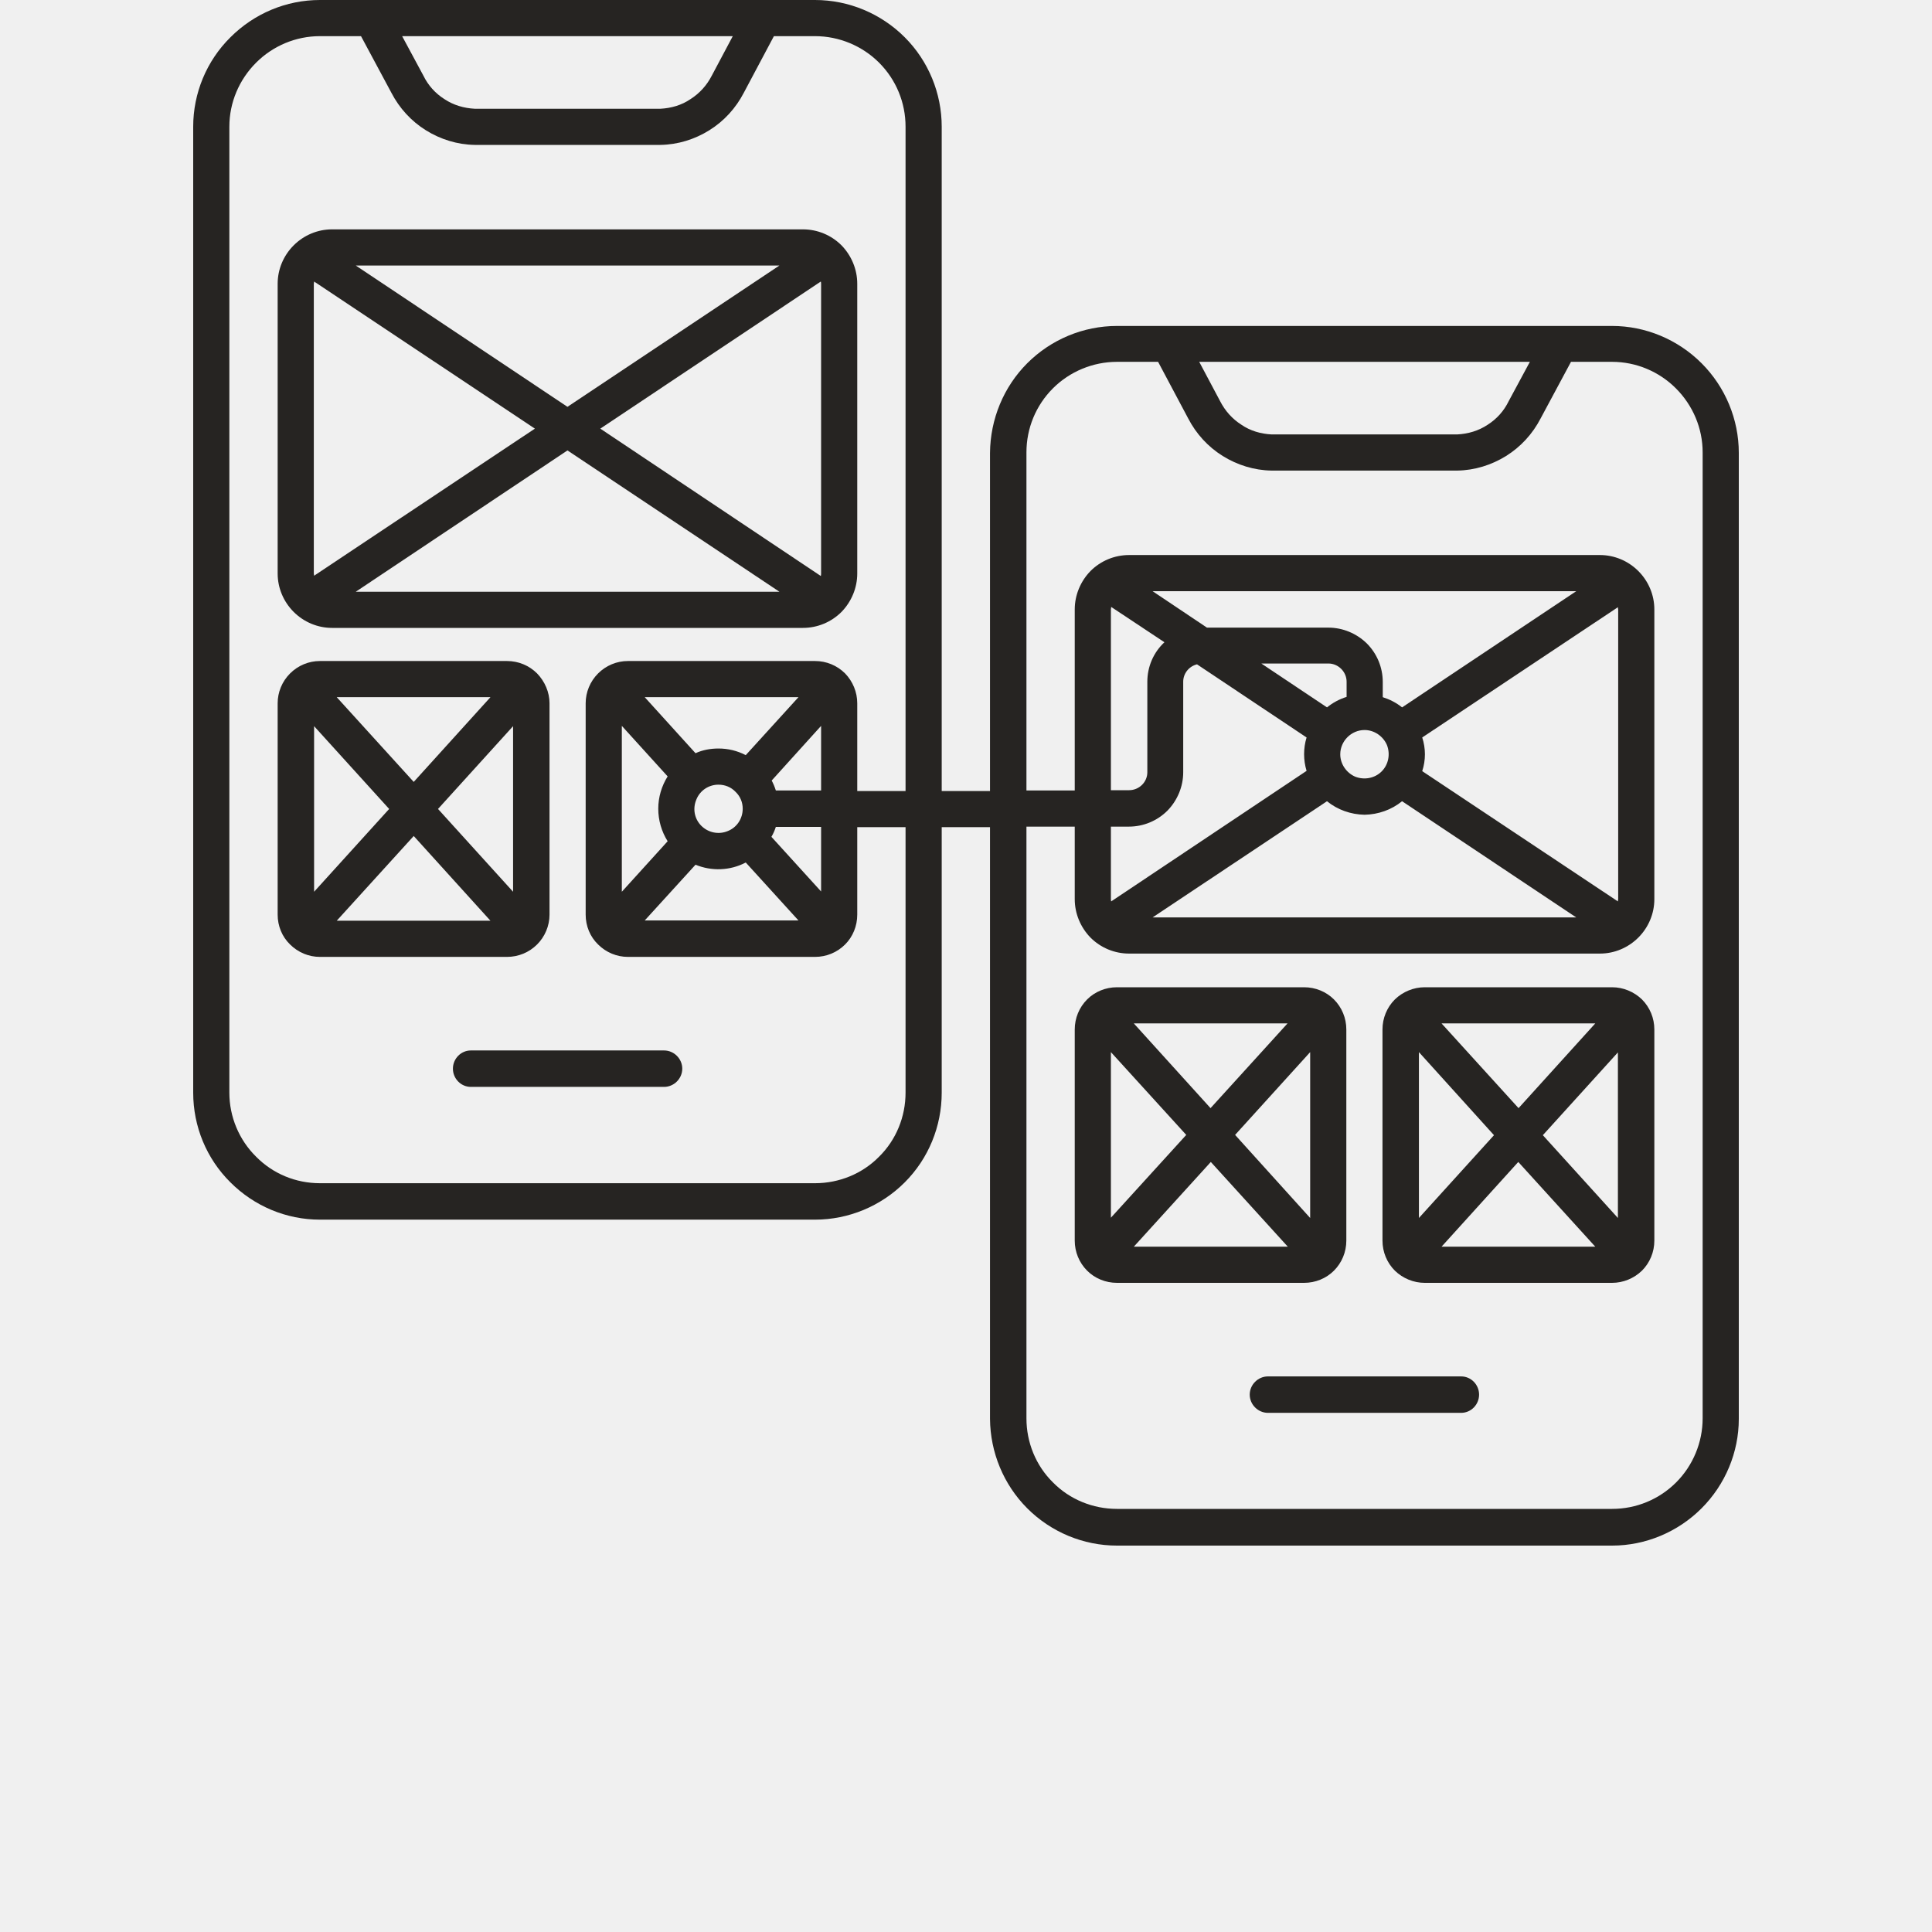
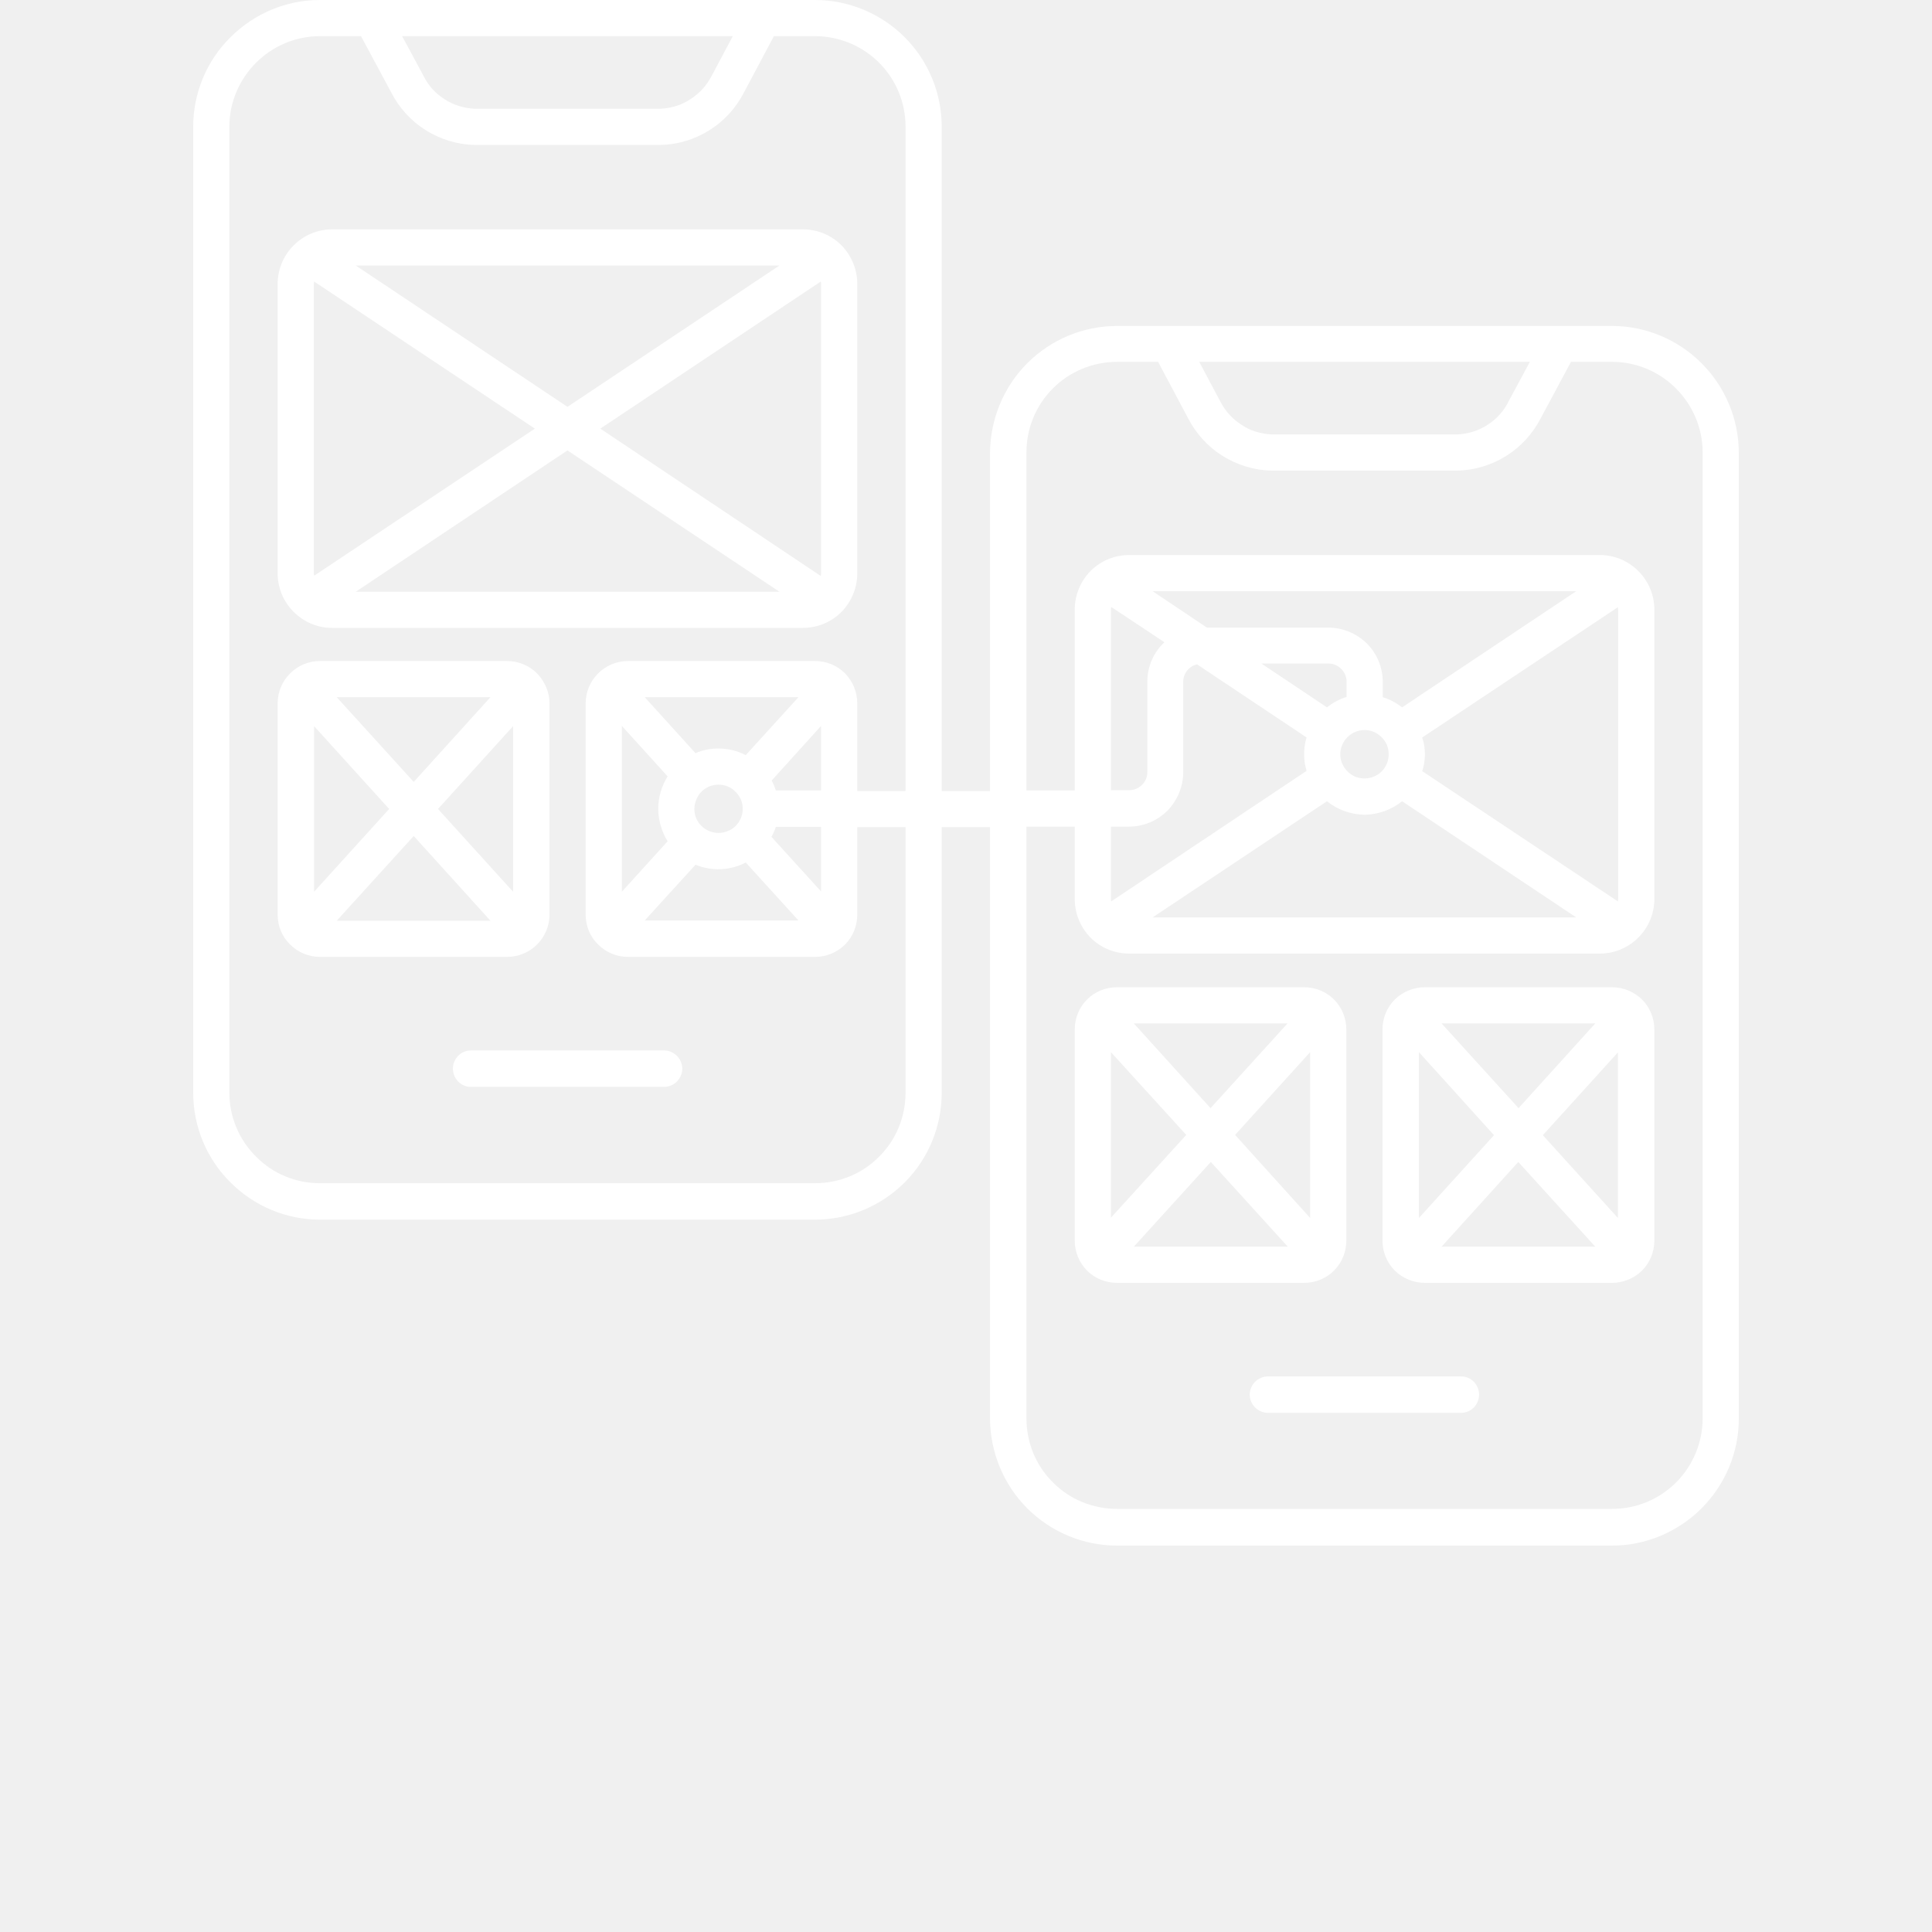
<svg xmlns="http://www.w3.org/2000/svg" width="288" height="288">
  <svg width="288" height="288" version="1.2" viewBox="0 0 700 700">
-     <path fill="#262422" d="m170.6 380.6h70c3.6 0 6.6 3 6.6 6.6 0 3.6-3 6.6-6.6 6.6h-70c-3.6 0-6.5-3-6.5-6.6 0-3.6 2.9-6.6 6.5-6.6z" class="color000 svgShape" />
-     <path fill="#262422" fill-rule="evenodd" d="M304.9 88.9c3.6 3.7 5.7 8.7 5.7 13.9v105c0 5.2-2.1 10.2-5.7 13.9-3.7 3.7-8.7 5.8-14 5.8h-170.6c-5.2 0-10.2-2.1-13.9-5.8-3.7-3.7-5.8-8.7-5.8-13.9v-105c0-5.2 2.1-10.2 5.8-13.9 3.7-3.7 8.7-5.8 13.9-5.8h170.6c5.3 0 10.3 2.1 14 5.8zm-176 7.3l76.7 51.2 76.8-51.2zm64.9 59.1l-80-53.3q0 .4-.1.8v105q.1.4.1.8zm88.6 59.1l-76.8-51.2-76.7 51.2zm15.1-111.6q0-.4-.1-.8l-79.9 53.3 79.9 53.4q.1-.4.1-.9zM194.6 342.2c-2.9 2.9-6.8 4.5-10.9 4.5h-67.8c-4 0-7.9-1.6-10.8-4.5-2.9-2.8-4.5-6.7-4.5-10.8v-76.6c0-4 1.6-7.9 4.5-10.8 2.9-2.9 6.8-4.5 10.8-4.5h67.8c4.1 0 8 1.6 10.9 4.5 2.8 2.9 4.5 6.8 4.5 10.8v76.6c0 4.1-1.7 8-4.5 10.8zm-35.9-49.1l27.2 30v-60zm-36.7-40.5l27.9 30.7 27.8-30.7zm19 40.5l-27.2-30v60zm36.7 40.5l-27.8-30.7-27.9 30.7z" class="color000 svgShape" />
-     <path fill="#262422" fill-rule="evenodd" d="m616.5 131.6c8.6 8.6 13.5 20.3 13.5 32.5v350c0 12.1-4.9 23.8-13.5 32.4-8.6 8.6-20.3 13.5-32.4 13.5h-179.4c-12.2 0-23.9-4.9-32.5-13.5-8.6-8.6-13.4-20.3-13.5-32.4v-214.4h-17.5v96.2c0 12.2-4.8 23.9-13.4 32.5-8.6 8.6-20.3 13.5-32.5 13.5h-179.4c-12.2 0-23.8-4.9-32.4-13.5-8.7-8.6-13.5-20.3-13.5-32.5v-350c0-12.1 4.8-23.8 13.5-32.4 8.6-8.6 20.2-13.5 32.4-13.5h179.4c12.2 0 23.9 4.9 32.5 13.5 8.6 8.6 13.4 20.3 13.4 32.4v240.7h17.5v-122.5c0.1-12.2 4.9-23.9 13.5-32.5 8.6-8.6 20.3-13.5 32.5-13.5h179.4c12.1 0 23.8 4.9 32.4 13.5zm-470.8-118.5l7.7 14.3c1.7 3.5 4.3 6.4 7.6 8.5 3.3 2.2 7.1 3.3 11 3.5h67.3c3.9-0.2 7.7-1.3 10.9-3.5 3.3-2.1 5.9-5 7.7-8.5l7.6-14.3zm182.4 32.8c0-8.7-3.4-17-9.6-23.2-6.1-6.1-14.5-9.6-23.2-9.6h-14.9l-10.9 20.5c-2.9 5.6-7.2 10.3-12.5 13.6-5.3 3.3-11.4 5.2-17.7 5.3h-67.3c-6.3-0.1-12.4-2-17.7-5.3-5.3-3.3-9.6-8-12.5-13.6l-11-20.5h-14.9c-8.7 0-17 3.5-23.1 9.6-6.2 6.2-9.7 14.5-9.7 23.2v350c0 8.7 3.5 17.1 9.7 23.2 6.1 6.2 14.4 9.6 23.1 9.6h179.4c8.7 0 17.1-3.4 23.2-9.6 6.2-6.1 9.6-14.5 9.6-23.2v-96.2h-17.5v31.7c0 4.1-1.6 8-4.4 10.8-2.9 2.9-6.8 4.5-10.9 4.5h-67.8c-4 0-7.9-1.6-10.8-4.5-2.9-2.8-4.5-6.7-4.5-10.8v-76.6c0-4 1.6-7.9 4.5-10.8 2.9-2.9 6.8-4.5 10.8-4.5h67.8c4.1 0 8 1.6 10.9 4.5 2.8 2.9 4.4 6.8 4.4 10.8v31.8h17.5zm-57.9 227.7l19.1-21h-55.7l18.4 20.3c2.6-1.2 5.5-1.7 8.3-1.7 3.5 0 6.8 0.8 9.9 2.4zm-3.7 13.3c-1.6-1.7-3.8-2.6-6.2-2.6-3.5 0-6.7 2.1-8 5.4-1.4 3.3-0.7 7 1.8 9.5 2.5 2.5 6.3 3.3 9.6 1.9 3.3-1.3 5.4-4.5 5.4-8.1 0-2.3-0.9-4.5-2.6-6.1zm-41.2-23.9v60.1l16.6-18.3c-2.2-3.5-3.4-7.6-3.4-11.8 0-4.1 1.2-8.2 3.4-11.7zm8.3 70.5h55.7l-19.1-21c-5.7 3-12.4 3.2-18.2 0.8zm63.9-10.5v-23.4h-16.4q-0.6 1.9-1.6 3.6zm0-36.6v-23.4l-17.9 19.8q0.9 1.7 1.5 3.6zm319.4-122.5c0-8.7-3.5-17-9.7-23.2-6.1-6.1-14.4-9.6-23.1-9.6h-14.9l-11 20.5c-2.9 5.6-7.2 10.3-12.5 13.6-5.3 3.3-11.4 5.2-17.7 5.3h-67.3c-6.3-0.1-12.4-2-17.7-5.3-5.3-3.3-9.6-8-12.5-13.6l-10.9-20.5h-14.9c-8.7 0-17.1 3.5-23.2 9.6-6.2 6.2-9.6 14.5-9.6 23.2v122.5h17.5v-65.6c0-5.2 2.1-10.2 5.7-13.9 3.7-3.7 8.7-5.8 14-5.8h170.6c5.2 0 10.2 2.1 13.9 5.8 3.7 3.7 5.8 8.7 5.8 13.9v105c0 5.2-2.1 10.2-5.8 13.9-3.7 3.7-8.7 5.8-13.9 5.8h-170.6c-5.3 0-10.3-2.1-14-5.8-3.6-3.7-5.7-8.7-5.7-13.9v-26.3h-17.5v214.4c0 8.7 3.4 17.1 9.6 23.2 6.1 6.2 14.5 9.6 23.2 9.6h179.4c8.7 0 17-3.4 23.2-9.6 6.1-6.1 9.6-14.5 9.6-23.2zm-182.4-32.8l7.6 14.3c1.8 3.5 4.4 6.4 7.7 8.5 3.2 2.2 7 3.3 10.9 3.5h67.3c3.9-0.2 7.7-1.3 11-3.5 3.3-2.1 5.9-5 7.6-8.5l7.7-14.3zm136.6 83.1h-153.5l19.7 13.2h44c5.2 0 10.2 2.1 13.9 5.7 3.7 3.7 5.8 8.7 5.8 14v5.5c2.5 0.8 4.9 2 7 3.7zm-85.5 59.1c0 3.5 2.2 6.7 5.4 8.1 3.3 1.3 7.1 0.6 9.6-1.9 2.5-2.5 3.2-6.3 1.9-9.6-1.4-3.2-4.6-5.4-8.1-5.4-4.8 0-8.8 4-8.8 8.8zm-4.8 17l-63.2 42.1h153.5l-63.1-42.1c-3.8 3.1-8.6 4.8-13.6 4.9-5-0.1-9.8-1.8-13.6-4.9zm105.4 36.3q0-0.4 0.1-0.8v-105q-0.1-0.4-0.1-0.8l-70.9 47.2c1.3 4 1.3 8.2 0 12.2zm-98.3-79.6c0-3.6-3-6.6-6.6-6.6h-24.3l23.8 15.9c2.1-1.7 4.5-3 7.1-3.8zm-85.3-27.1q0 0.4-0.1 0.8v65.6h6.6c3.6 0 6.6-2.9 6.6-6.5v-32.8c0-5.4 2.2-10.6 6.2-14.3zm-0.1 79.6v26.2q0 0.4 0.1 0.9l70.8-47.3c-1.2-3.9-1.2-8.2 0-12.1l-39.7-26.5c-2.9 0.7-5 3.3-5 6.3v32.8c0 5.2-2.1 10.2-5.7 13.9-3.7 3.7-8.7 5.8-14 5.8z" class="color000 svgShape" />
-     <path fill="#262422" d="m535.9 505.3c0 3.6-2.9 6.6-6.5 6.6h-70c-3.6 0-6.6-3-6.6-6.6 0-3.6 3-6.6 6.6-6.6h70c3.6 0 6.5 3 6.5 6.6z" class="color000 svgShape" />
-     <path fill="#262422" fill-rule="evenodd" d="M483.3 460.4c-2.8 2.8-6.7 4.4-10.8 4.4h-67.8c-4.1 0-8-1.6-10.8-4.4-2.9-2.9-4.5-6.8-4.5-10.9v-76.5c0-4.1 1.6-8 4.5-10.9 2.8-2.8 6.7-4.4 10.8-4.4h67.8c4.1 0 8 1.6 10.8 4.4 2.9 2.9 4.5 6.8 4.5 10.9v76.5c0 4.1-1.6 8-4.5 10.9zm-35.8-49.2l27.2 30.1v-60.1zm-36.7-40.4l27.8 30.7 27.9-30.7zm19 40.4l-27.3-30v60zm36.8 40.5l-27.9-30.7-27.9 30.7zM594.9 362.1c2.9 2.9 4.5 6.8 4.5 10.9v76.5c0 4.1-1.6 8-4.5 10.9-2.9 2.8-6.8 4.4-10.8 4.4h-67.9c-4 0-7.9-1.6-10.8-4.4-2.9-2.9-4.5-6.8-4.5-10.9v-76.5c0-4.1 1.6-8 4.5-10.9 2.9-2.8 6.8-4.4 10.8-4.4h67.9c4 0 7.9 1.6 10.8 4.4zm-72.6 8.7l27.9 30.7 27.8-30.7zm19 40.5l-27.2-30.1v60.1zm36.7 40.4l-27.9-30.7-27.8 30.7zm8.2-70.4l-27.2 30 27.2 30z" class="color000 svgShape" />
+     <path fill="#fff" d="m170.6 380.6h70c3.6 0 6.6 3 6.6 6.6 0 3.6-3 6.6-6.6 6.6h-70c-3.6 0-6.5-3-6.5-6.6 0-3.6 2.9-6.6 6.5-6.6z" class="color000 svgShape" />
+     <path fill="#fff" fill-rule="evenodd" d="M304.9 88.9c3.6 3.7 5.7 8.7 5.7 13.9v105c0 5.2-2.1 10.2-5.7 13.9-3.7 3.7-8.7 5.8-14 5.8h-170.6c-5.2 0-10.2-2.1-13.9-5.8-3.7-3.7-5.8-8.7-5.8-13.9v-105c0-5.2 2.1-10.2 5.8-13.9 3.7-3.7 8.7-5.8 13.9-5.8h170.6c5.3 0 10.3 2.1 14 5.8zm-176 7.3l76.7 51.2 76.8-51.2zm64.9 59.1l-80-53.3q0 .4-.1.8v105q.1.4.1.8zm88.6 59.1l-76.8-51.2-76.7 51.2zm15.1-111.6q0-.4-.1-.8l-79.9 53.3 79.9 53.4q.1-.4.1-.9zM194.6 342.2c-2.9 2.9-6.8 4.5-10.9 4.5h-67.8c-4 0-7.9-1.6-10.8-4.5-2.9-2.8-4.5-6.7-4.5-10.8v-76.6c0-4 1.6-7.9 4.5-10.8 2.9-2.9 6.8-4.5 10.8-4.5h67.8c4.1 0 8 1.6 10.9 4.5 2.8 2.9 4.5 6.8 4.5 10.8v76.6c0 4.1-1.7 8-4.5 10.8zm-35.9-49.1l27.2 30v-60zm-36.7-40.5l27.9 30.7 27.8-30.7zm19 40.5l-27.2-30v60zm36.7 40.5l-27.8-30.7-27.9 30.7z" class="color000 svgShape" />
+     <path fill="#fff" fill-rule="evenodd" d="m616.5 131.6c8.6 8.6 13.5 20.3 13.5 32.5v350c0 12.1-4.9 23.8-13.5 32.4-8.6 8.6-20.3 13.5-32.4 13.5h-179.4c-12.2 0-23.9-4.9-32.5-13.5-8.6-8.6-13.4-20.3-13.5-32.4v-214.4h-17.5v96.2c0 12.2-4.8 23.9-13.4 32.5-8.6 8.6-20.3 13.5-32.5 13.5h-179.4c-12.2 0-23.8-4.9-32.4-13.5-8.7-8.6-13.5-20.3-13.5-32.5v-350c0-12.1 4.8-23.8 13.5-32.4 8.6-8.6 20.2-13.5 32.4-13.5h179.4c12.2 0 23.9 4.9 32.5 13.5 8.6 8.6 13.4 20.3 13.4 32.4v240.7h17.5v-122.5c0.1-12.2 4.9-23.9 13.5-32.5 8.6-8.6 20.3-13.5 32.5-13.5h179.4c12.1 0 23.8 4.9 32.4 13.5zm-470.8-118.5l7.7 14.3c1.7 3.5 4.3 6.4 7.6 8.5 3.3 2.2 7.1 3.3 11 3.5h67.3c3.9-0.2 7.7-1.3 10.9-3.5 3.3-2.1 5.9-5 7.7-8.5l7.6-14.3zm182.4 32.8c0-8.7-3.4-17-9.6-23.2-6.1-6.1-14.5-9.6-23.2-9.6h-14.9l-10.9 20.5c-2.9 5.6-7.2 10.3-12.5 13.6-5.3 3.3-11.4 5.2-17.7 5.3h-67.3c-6.3-0.1-12.4-2-17.7-5.3-5.3-3.3-9.6-8-12.5-13.6l-11-20.5h-14.9c-8.7 0-17 3.5-23.1 9.6-6.2 6.2-9.7 14.5-9.7 23.2v350c0 8.7 3.5 17.1 9.7 23.2 6.1 6.2 14.4 9.6 23.1 9.6h179.4c8.7 0 17.1-3.4 23.2-9.6 6.2-6.1 9.6-14.5 9.6-23.2v-96.2h-17.5v31.7c0 4.1-1.6 8-4.4 10.8-2.9 2.9-6.8 4.5-10.9 4.5h-67.8c-4 0-7.9-1.6-10.8-4.5-2.9-2.8-4.5-6.7-4.5-10.8v-76.6c0-4 1.6-7.9 4.5-10.8 2.9-2.9 6.8-4.5 10.8-4.5h67.8c4.1 0 8 1.6 10.9 4.5 2.8 2.9 4.4 6.8 4.4 10.8v31.8h17.5zm-57.9 227.7l19.1-21h-55.7l18.4 20.3c2.6-1.2 5.5-1.7 8.3-1.7 3.5 0 6.8 0.8 9.9 2.4zm-3.7 13.3c-1.6-1.7-3.8-2.6-6.2-2.6-3.5 0-6.7 2.1-8 5.4-1.4 3.3-0.7 7 1.8 9.5 2.5 2.5 6.3 3.3 9.6 1.9 3.3-1.3 5.4-4.5 5.4-8.1 0-2.3-0.9-4.5-2.6-6.1zm-41.2-23.9v60.1l16.6-18.3c-2.2-3.5-3.4-7.6-3.4-11.8 0-4.1 1.2-8.2 3.4-11.7zm8.3 70.5h55.7l-19.1-21c-5.7 3-12.4 3.2-18.2 0.8zm63.9-10.5v-23.4h-16.4q-0.6 1.9-1.6 3.6zm0-36.6v-23.4l-17.9 19.8q0.9 1.7 1.5 3.6zm319.4-122.5c0-8.7-3.5-17-9.7-23.2-6.1-6.1-14.4-9.6-23.1-9.6h-14.9l-11 20.5c-2.9 5.6-7.2 10.3-12.5 13.6-5.3 3.3-11.4 5.2-17.7 5.3h-67.3c-6.3-0.1-12.4-2-17.7-5.3-5.3-3.3-9.6-8-12.5-13.6l-10.9-20.5h-14.9c-8.7 0-17.1 3.5-23.2 9.6-6.2 6.2-9.6 14.5-9.6 23.2v122.5h17.5v-65.6c0-5.2 2.1-10.2 5.7-13.9 3.7-3.7 8.7-5.8 14-5.8h170.6c5.2 0 10.2 2.1 13.9 5.8 3.7 3.7 5.8 8.7 5.8 13.9v105c0 5.2-2.1 10.2-5.8 13.9-3.7 3.7-8.7 5.8-13.9 5.8h-170.6c-5.3 0-10.3-2.1-14-5.8-3.6-3.7-5.7-8.7-5.7-13.9v-26.3h-17.5v214.4c0 8.7 3.4 17.1 9.6 23.2 6.1 6.2 14.5 9.6 23.2 9.6h179.4c8.7 0 17-3.4 23.2-9.6 6.1-6.1 9.6-14.5 9.6-23.2zm-182.4-32.8l7.6 14.3c1.8 3.5 4.4 6.4 7.7 8.5 3.2 2.2 7 3.3 10.9 3.5h67.3c3.9-0.2 7.7-1.3 11-3.5 3.3-2.1 5.9-5 7.6-8.5l7.7-14.3zm136.6 83.1h-153.5l19.7 13.2h44c5.2 0 10.2 2.1 13.9 5.7 3.7 3.7 5.8 8.7 5.8 14v5.5c2.5 0.8 4.9 2 7 3.7zm-85.5 59.1c0 3.5 2.2 6.7 5.4 8.1 3.3 1.3 7.1 0.6 9.6-1.9 2.5-2.5 3.2-6.3 1.9-9.6-1.4-3.2-4.6-5.4-8.1-5.4-4.8 0-8.8 4-8.8 8.8zm-4.8 17l-63.2 42.1h153.5l-63.1-42.1c-3.8 3.1-8.6 4.8-13.6 4.9-5-0.1-9.8-1.8-13.6-4.9zm105.4 36.3q0-0.4 0.1-0.8v-105q-0.1-0.4-0.1-0.8l-70.9 47.2c1.3 4 1.3 8.2 0 12.2zm-98.3-79.6c0-3.6-3-6.6-6.6-6.6h-24.3l23.8 15.9c2.1-1.7 4.5-3 7.1-3.8zm-85.3-27.1q0 0.4-0.1 0.8v65.6h6.6c3.6 0 6.6-2.9 6.6-6.5v-32.8c0-5.4 2.2-10.6 6.2-14.3zm-0.1 79.6v26.2q0 0.4 0.1 0.9l70.8-47.3c-1.2-3.9-1.2-8.2 0-12.1l-39.7-26.5c-2.9 0.7-5 3.3-5 6.3v32.8c0 5.2-2.1 10.2-5.7 13.9-3.7 3.7-8.7 5.8-14 5.8z" class="color000 svgShape" />
+     <path fill="#fff" d="m535.9 505.3c0 3.6-2.9 6.6-6.5 6.6h-70c-3.6 0-6.6-3-6.6-6.6 0-3.6 3-6.6 6.6-6.6h70c3.6 0 6.5 3 6.5 6.6z" class="color000 svgShape" />
+     <path fill="#fff" fill-rule="evenodd" d="M483.3 460.4c-2.8 2.8-6.7 4.4-10.8 4.4h-67.8c-4.1 0-8-1.6-10.8-4.4-2.9-2.9-4.5-6.8-4.5-10.9v-76.5c0-4.1 1.6-8 4.5-10.9 2.8-2.8 6.7-4.4 10.8-4.4h67.8c4.1 0 8 1.6 10.8 4.4 2.9 2.9 4.5 6.8 4.5 10.9v76.5c0 4.1-1.6 8-4.5 10.9zm-35.8-49.2l27.2 30.1v-60.1zm-36.7-40.4l27.8 30.7 27.9-30.7zm19 40.4l-27.3-30v60zm36.8 40.5l-27.9-30.7-27.9 30.7zM594.9 362.1c2.9 2.9 4.5 6.8 4.5 10.9v76.5c0 4.1-1.6 8-4.5 10.9-2.9 2.8-6.8 4.4-10.8 4.4h-67.9c-4 0-7.9-1.6-10.8-4.4-2.9-2.9-4.5-6.8-4.5-10.9v-76.5c0-4.1 1.6-8 4.5-10.9 2.9-2.8 6.8-4.4 10.8-4.4h67.9c4 0 7.9 1.6 10.8 4.4zm-72.6 8.7l27.9 30.7 27.8-30.7zm19 40.5l-27.2-30.1v60.1zm36.7 40.4l-27.9-30.7-27.8 30.7zm8.2-70.4l-27.2 30 27.2 30z" class="color000 svgShape" />
  </svg>
</svg>
